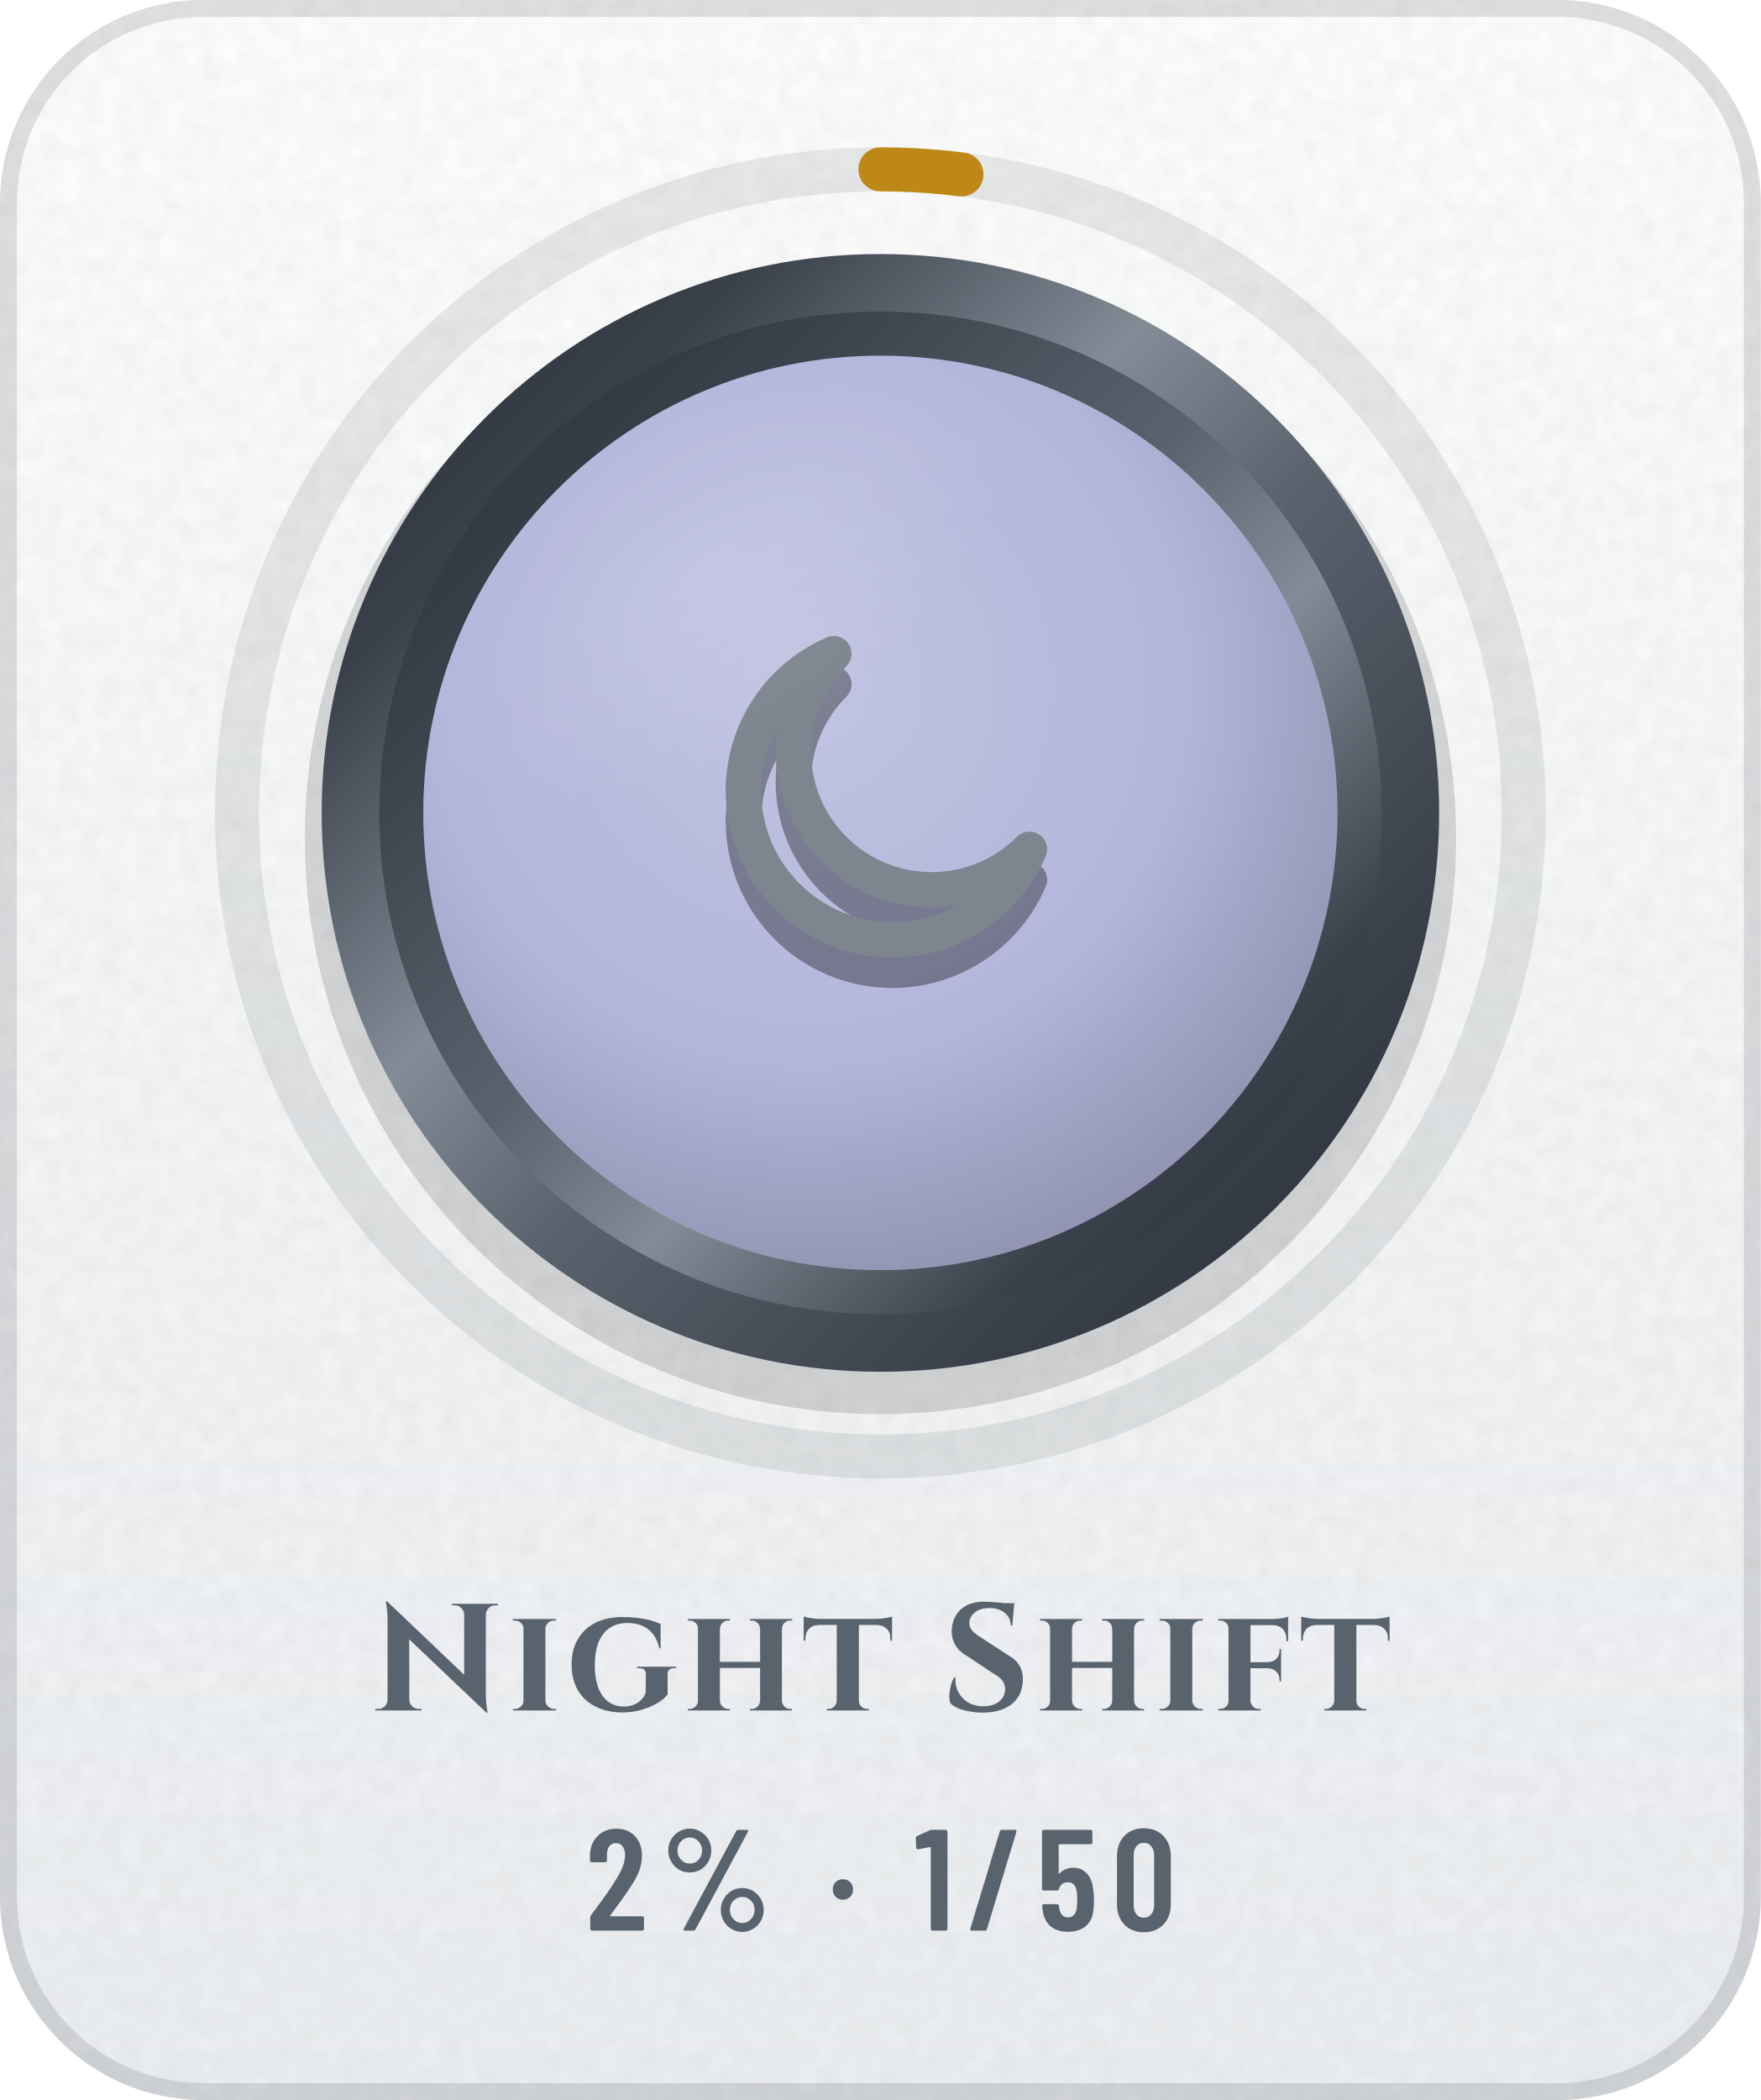
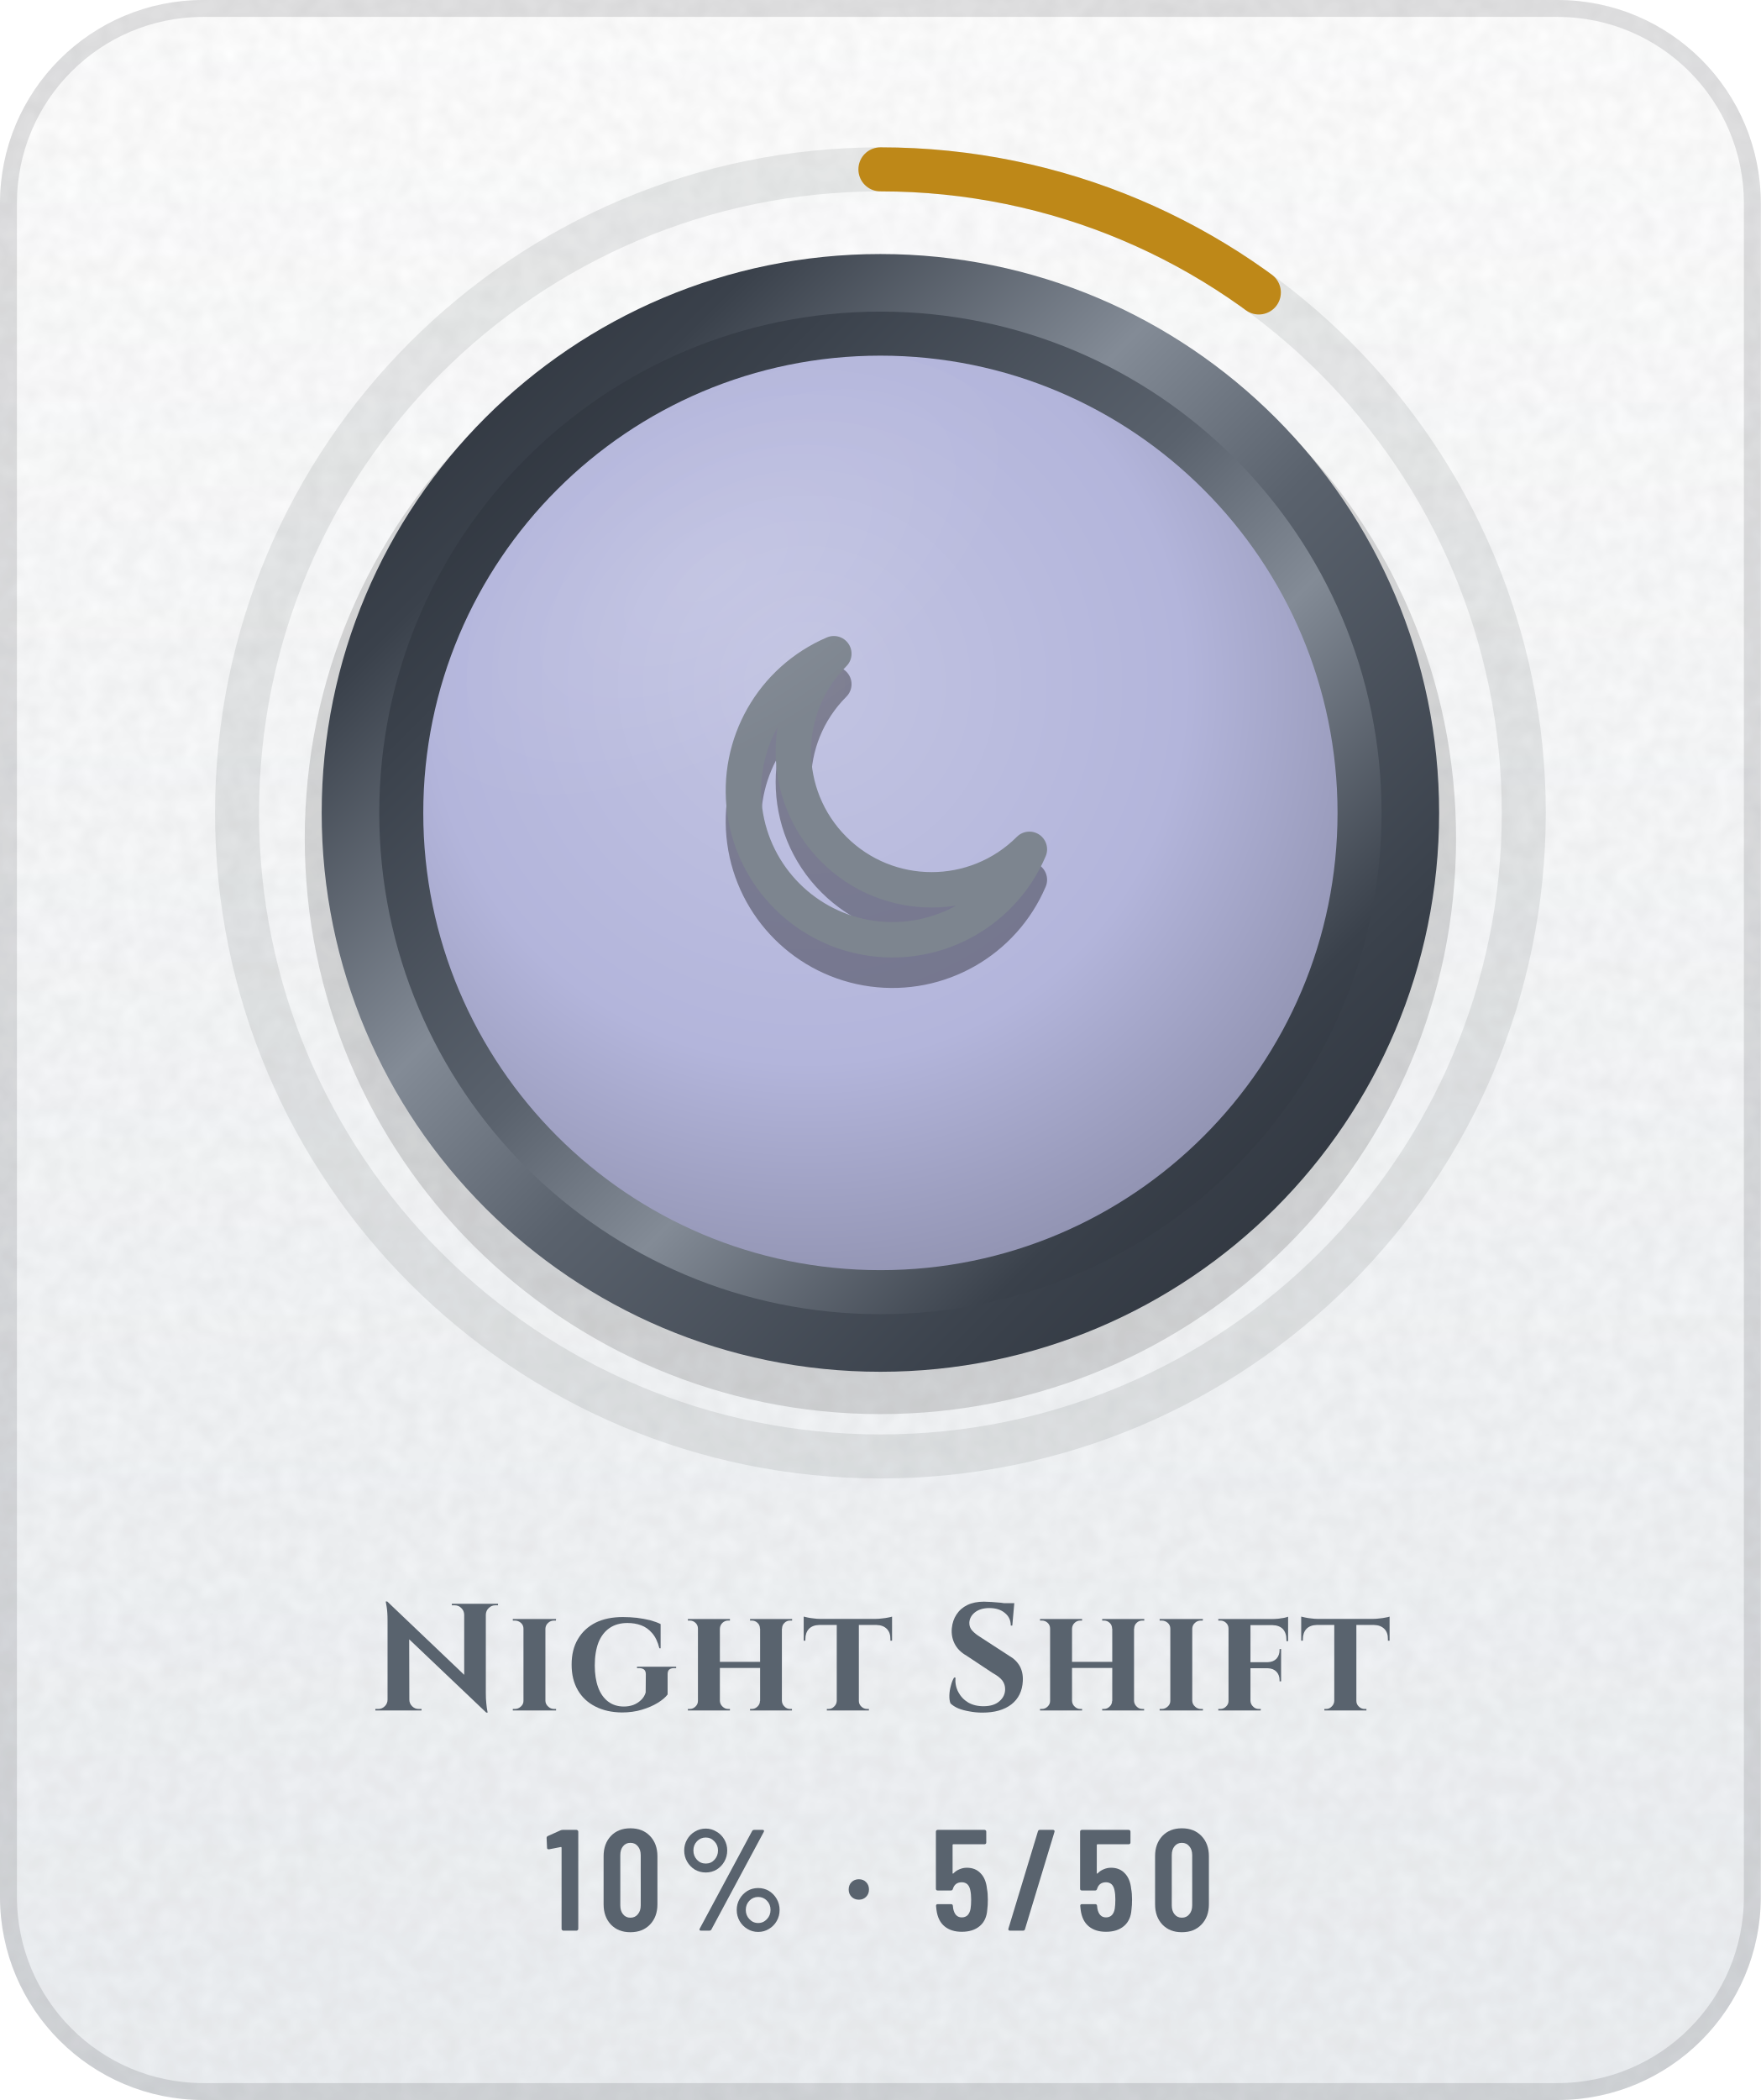
- <svg xmlns="http://www.w3.org/2000/svg" width="104" height="124" viewBox="0 0 104 124" role="img" aria-label="Night Shift: 2% (1 of 50)">
+ <svg xmlns="http://www.w3.org/2000/svg" width="104" height="124" viewBox="0 0 104 124" role="img" aria-label="Night Shift: 10% (5 of 50)">
  <defs>
    <linearGradient id="bg" x1="0" y1="0" x2="0" y2="1">
      <stop offset="0" stop-color="#FFFFFF" />
      <stop offset="1" stop-color="#EDF0F3" />
    </linearGradient>
    <clipPath id="card">
      <rect width="104" height="124" rx="12" />
    </clipPath>
    <filter id="grain" x="0" y="0" width="100%" height="100%">
      <feTurbulence type="fractalNoise" baseFrequency=".85" numOctaves="2" stitchTiles="stitch" />
      <feColorMatrix values="0 0 0 0 0 0 0 0 0 0 0 0 0 0 0 0 0 0 .05 0" />
    </filter>
    <radialGradient id="glow" cx=".5" cy=".5" r=".5">
      <stop offset="0" stop-color="#5A626D" stop-opacity="0" />
      <stop offset="1" stop-color="#5A626D" stop-opacity="0" />
    </radialGradient>
    <linearGradient id="mh" x1="0" y1="0" x2="1" y2="0">
      <stop offset="0" stop-color="#252A32" />
      <stop offset="0.2" stop-color="#3A414B" />
      <stop offset="0.4" stop-color="#838B96" />
      <stop offset="0.54" stop-color="#5A626D" />
      <stop offset="0.78" stop-color="#3A414B" />
      <stop offset="1" stop-color="#252A32" />
    </linearGradient>
    <linearGradient id="md" x1="0" y1="0" x2="1" y2="1">
      <stop offset="0" stop-color="#252A32" />
      <stop offset="0.2" stop-color="#3A414B" />
      <stop offset="0.4" stop-color="#838B96" />
      <stop offset="0.54" stop-color="#5A626D" />
      <stop offset="0.78" stop-color="#3A414B" />
      <stop offset="1" stop-color="#252A32" />
    </linearGradient>
    <linearGradient id="mdr" x1="1" y1="1" x2="0" y2="0">
      <stop offset="0" stop-color="#252A32" />
      <stop offset="0.2" stop-color="#3A414B" />
      <stop offset="0.4" stop-color="#838B96" />
      <stop offset="0.54" stop-color="#5A626D" />
      <stop offset="0.78" stop-color="#3A414B" />
      <stop offset="1" stop-color="#252A32" />
    </linearGradient>
    <linearGradient id="dia" x1="0" y1="0" x2="1" y2="0">
      <stop offset="0" stop-color="#2F7DD1" />
      <stop offset=".5" stop-color="#7B61E0" />
      <stop offset="1" stop-color="#C2449A" />
    </linearGradient>
    <linearGradient id="pb" x1="0" y1="0" x2="1" y2="0">
      <stop offset="0" stop-color="#8F5125" />
      <stop offset="1" stop-color="#CC8850" />
    </linearGradient>
    <linearGradient id="shg" x1="0" y1="0" x2="1" y2="0">
      <stop offset="0" stop-color="#FFFFFF" stop-opacity="0" />
      <stop offset=".5" stop-color="#FFFFFF" stop-opacity=".6" />
      <stop offset="1" stop-color="#FFFFFF" stop-opacity="0" />
    </linearGradient>
    <radialGradient id="en" cx=".42" cy=".36" r=".75">
      <stop offset="0" stop-color="#C2C4E2" />
      <stop offset=".55" stop-color="#B3B5DB" />
      <stop offset="1" stop-color="#8688A4" />
    </radialGradient>
    <linearGradient id="ig" gradientUnits="userSpaceOnUse" x1="0" y1="34" x2="0" y2="62">
      <stop offset="0" stop-color="#7D858F" />
      <stop offset="1" stop-color="#4E5661" />
    </linearGradient>
    <radialGradient id="gl" cx=".5" cy=".5" r=".5">
      <stop offset="0" stop-color="#FFFFFF" stop-opacity=".45" />
      <stop offset="1" stop-color="#FFFFFF" stop-opacity="0" />
    </radialGradient>
    <clipPath id="fc">
      <circle cx="52" cy="48" r="27" />
    </clipPath>
  </defs>
  <g clip-path="url(#card)">
    <rect width="104" height="124" fill="url(#bg)" />
    <rect width="104" height="124" filter="url(#grain)" />
  </g>
  <rect x=".5" y=".5" width="103" height="123" rx="11.5" fill="none" stroke="#1F2328" stroke-opacity=".13" />
  <circle cx="52" cy="48" r="48" fill="url(#glow)" />
  <circle cx="52" cy="48" r="38" fill="none" stroke="#1F2328" stroke-opacity=".09" stroke-width="2.6" />
-   <circle cx="52" cy="48" r="38" fill="none" stroke="#BE8818" stroke-width="2.6" stroke-linecap="round" stroke-dasharray="4.8 238.8" transform="rotate(-90 52 48)" />
+   <circle cx="52" cy="48" r="38" fill="none" stroke="#BE8818" stroke-width="2.6" stroke-linecap="round" stroke-dasharray="23.9 238.8" transform="rotate(-90 52 48)" />
  <circle cx="52" cy="49.5" r="34" fill="#000000" fill-opacity=".14" />
  <circle cx="52" cy="48" r="33" fill="url(#md)" />
  <circle cx="52" cy="48" r="29.6" fill="url(#mdr)" />
  <circle cx="52" cy="48" r="27" fill="url(#en)" />
  <g transform="translate(38.8 36) scale(1.1)" fill="none" stroke="#000000" stroke-width="1.9" stroke-linecap="round" stroke-linejoin="round" stroke-opacity=".35">
    <path d="M20 14.5A8 8 0 1 1 9.5 4 6.5 6.5 0 0 0 20 14.5z" />
  </g>
  <g transform="translate(38.8 34.2) scale(1.1)" fill="none" stroke="url(#ig)" stroke-width="1.9" stroke-linecap="round" stroke-linejoin="round">
    <path d="M20 14.5A8 8 0 1 1 9.5 4 6.5 6.5 0 0 0 20 14.5z" />
  </g>
  <g clip-path="url(#fc)">
    <ellipse cx="42" cy="34" rx="20" ry="10" transform="rotate(-32 42 34)" fill="url(#gl)" opacity=".25" />
  </g>
  <g transform="translate(21.9 101) scale(0.009 -0.009)" fill="#59636E">
    <use href="#s78" x="0" />
    <use href="#s105" x="898" />
    <use href="#s103" x="1284" />
    <use href="#s104" x="2047" />
    <use href="#s116" x="2831" />
    <use href="#s83" x="3747" />
    <use href="#s104" x="4358" />
    <use href="#s105" x="5143" />
    <use href="#s102" x="5528" />
    <use href="#s116" x="6096" />
  </g>
-   <g transform="translate(34.6 114) scale(0.0085 -0.0085)" fill="#59636E">
-     <use href="#m50" x="0" />
-     <use href="#m37" x="519" />
-     <use href="#m183" x="1679" />
-     <use href="#m49" x="2283" />
-     <use href="#m47" x="2651" />
-     <use href="#m53" x="3131" />
-     <use href="#m48" x="3653" />
+   <g transform="translate(32.2 114) scale(0.0085 -0.0085)" fill="#59636E">
+     <use href="#m49" x="0" />
+     <use href="#m48" x="368" />
+     <use href="#m37" x="912" />
+     <use href="#m183" x="2072" />
+     <use href="#m53" x="2676" />
+     <use href="#m47" x="3198" />
+     <use href="#m53" x="3678" />
+     <use href="#m48" x="4200" />
  </g>
  <defs>
    <path id="m37" d="M54 557Q54 598 74 633Q94 668 128 688Q163 709 204 709Q244 709 278 688Q313 668 333 633Q353 598 353 557Q353 515 333 480Q313 445 279 424Q245 404 204 404Q163 404 128 424Q94 445 74 480Q54 515 54 557ZM162 14 526 692Q530 700 541 700H599Q606 700 608 696Q610 692 607 686L243 8Q239 0 228 0H170Q163 0 161 4Q159 8 162 14ZM289 557Q289 594 264 620Q239 647 204 647Q168 647 143 621Q118 595 118 557Q118 519 143 492Q168 466 204 466Q240 466 264 492Q289 519 289 557ZM419 144Q419 185 439 220Q459 255 493 276Q527 296 568 296Q609 296 643 276Q677 255 697 220Q717 185 717 144Q717 102 697 67Q677 32 643 12Q609 -9 568 -9Q527 -9 493 12Q459 32 439 67Q419 102 419 144ZM654 144Q654 182 629 208Q604 234 568 234Q532 234 507 208Q482 182 482 144Q482 106 507 80Q532 53 568 53Q604 53 629 80Q654 106 654 144Z" />
    <path id="m47" d="M21 14 226 690Q229 700 239 700H331Q337 700 340 696Q343 692 341 686L136 10Q133 0 123 0H31Q25 0 22 4Q19 8 21 14Z" />
    <path id="m48" d="M38 183V517Q38 604 89 658Q140 711 224 711Q309 711 360 658Q412 604 412 517V183Q412 96 360 42Q309 -11 224 -11Q140 -11 89 42Q38 96 38 183ZM296 176V524Q296 563 276 586Q257 610 224 610Q192 610 173 586Q154 563 154 524V176Q154 137 173 114Q192 90 224 90Q257 90 276 114Q296 137 296 176Z" />
    <path id="m49" d="M122 700H218Q223 700 226 696Q230 693 230 688V12Q230 7 226 4Q223 0 218 0H126Q121 0 118 4Q114 7 114 12V576Q114 578 112 580Q111 582 109 581L27 565H24Q13 565 13 576L10 643Q10 653 18 657L107 697Q114 700 122 700Z" />
-     <path id="m50" d="M173 100H392Q397 100 400 96Q404 93 404 88V12Q404 7 400 4Q397 0 392 0H43Q38 0 34 4Q31 7 31 12V92Q31 101 36 107L75 160Q114 212 152 266Q189 320 215 363Q273 459 273 522Q273 562 256 585Q238 608 209 608Q180 608 163 586Q146 563 147 526V487Q147 482 144 478Q140 475 135 475H41Q36 475 32 478Q29 482 29 487V530Q33 610 84 659Q134 708 214 708Q293 708 342 656Q390 605 390 521Q390 471 373 422Q356 373 319 317Q294 277 260 229Q225 181 214 166Q184 126 170 106Q168 104 169 102Q170 100 173 100Z" />
    <path id="m53" d="M400 216Q400 175 396 146Q391 72 344 32Q297 -8 219 -8Q145 -8 99 30Q53 68 43 144L40 172Q40 184 52 184H144Q156 184 157 172Q157 166 159 154Q171 92 219 92Q244 92 260 108Q275 124 280 153Q284 178 284 217Q284 254 278 281Q273 307 258 322Q242 336 219 336Q171 336 157 290Q154 279 144 279H51Q46 279 42 282Q39 286 39 291V688Q39 693 42 696Q46 700 51 700H377Q382 700 386 696Q389 693 389 688V612Q389 607 386 604Q382 600 377 600H160Q155 600 155 595V400Q155 397 157 396Q159 396 161 398Q178 416 202 426Q227 437 254 437Q314 437 350 398Q387 360 394 290Q400 259 400 216Z" />
    <path id="m183" d="M37 286Q37 317 57 337Q77 357 108 357Q139 357 158 337Q178 317 178 286Q178 255 158 235Q138 215 108 215Q77 215 57 235Q37 255 37 286Z" />
    <path id="s78" d="M108 715 613 234V629Q612 655 594 672Q577 690 551 690H532V700H835V690H817Q792 690 774 672Q756 655 755 629V114Q755 77 758 48Q761 18 764 2L767 -14H758L252 467L253 71Q253 46 271 28Q289 10 314 10H333V0H30V10H49Q74 10 92 28Q110 46 110 71V590Q110 646 104 681L98 715Z" />
    <path id="s83" d="M277 714Q297 714 326 712Q356 710 388 707Q399 705 409 704H476L475 692Q475 692 475 692L463 557H453Q453 609 414 640Q376 672 312 672Q254 672 218 644Q183 616 181 576Q180 546 200 524Q220 502 251 483L442 359Q488 333 512 291Q535 249 532 193Q527 95 457 40Q387 -14 267 -14Q223 -14 182 -6Q140 1 108 14Q76 28 57 47Q49 69 50 100Q51 131 60 163Q68 195 81 216H90Q86 165 108 122Q131 78 174 52Q218 27 278 28Q344 29 380 62Q416 94 416 140Q416 171 398 196Q379 221 337 244L162 360Q109 390 85 437Q61 484 66 539Q71 591 97 630Q123 670 168 692Q214 714 277 714Z" />
    <path id="s102" d="M446 403V191H436V199Q436 232 416 254Q395 276 359 277H245V63Q246 41 262 26Q277 10 300 10H313L312 0H34V10H47Q69 10 85 26Q101 41 101 63V537Q101 560 85 575Q69 590 47 590H34V600H386Q405 600 426 602Q448 605 466 608Q484 612 492 615V455H481V465Q481 508 458 534Q434 559 389 560H245V317H359Q395 318 416 340Q436 363 436 396V403Z" />
    <path id="s103" d="M370 613Q416 613 462 608Q509 602 550 592Q590 581 618 567V408H610Q594 472 562 508Q531 544 490 559Q449 574 401 574Q331 574 283 541Q235 508 210 446Q186 383 186 295Q186 212 208 152Q230 92 273 59Q316 26 377 26Q409 26 438 36Q467 47 489 68Q511 88 520 118L521 238Q521 258 510 268Q498 278 477 278H463V287H720V278H707Q683 278 672 266Q664 256 664 238V105Q643 77 599 50Q555 23 495 5Q435 -13 364 -13Q264 -12 190 26Q116 63 75 133Q34 203 34 301Q34 399 75 468Q116 538 191 576Q266 613 370 613Z" />
    <path id="s104" d="M100 63V537Q100 560 84 575Q68 590 46 590H34V600H310V590H299Q277 590 261 575Q245 560 244 537V319H508V537H507Q507 560 491 575Q475 590 453 590H442V600H718V590H706Q683 590 668 575Q652 560 652 537H651V63Q652 41 668 26Q683 10 706 10H717V0H442V10H453Q475 10 491 26Q507 41 507 63H508V279H244V63Q245 41 261 26Q277 10 299 10H310V0H34V10H46Q68 10 84 26Q100 41 100 63Z" />
    <path id="s105" d="M104 63V537Q104 560 87 575Q70 590 46 590H34V600H318L317 590H306Q282 590 266 575Q249 560 248 537V63Q249 41 266 26Q282 10 306 10H318V0H34V10H47Q70 10 87 26Q104 41 104 63Z" />
    <path id="s116" d="M590 616V458H579V467Q580 510 556 535Q531 560 488 561H372V63Q372 41 388 26Q404 10 427 10H438V0H162V10H173Q195 10 210 26Q226 41 227 63V561H112Q68 560 44 535Q21 510 21 467V458H10V616Q19 614 36 610Q54 606 76 604Q97 601 115 601H484Q503 601 525 604Q547 606 565 610Q583 613 590 616Z" />
  </defs>
</svg>
